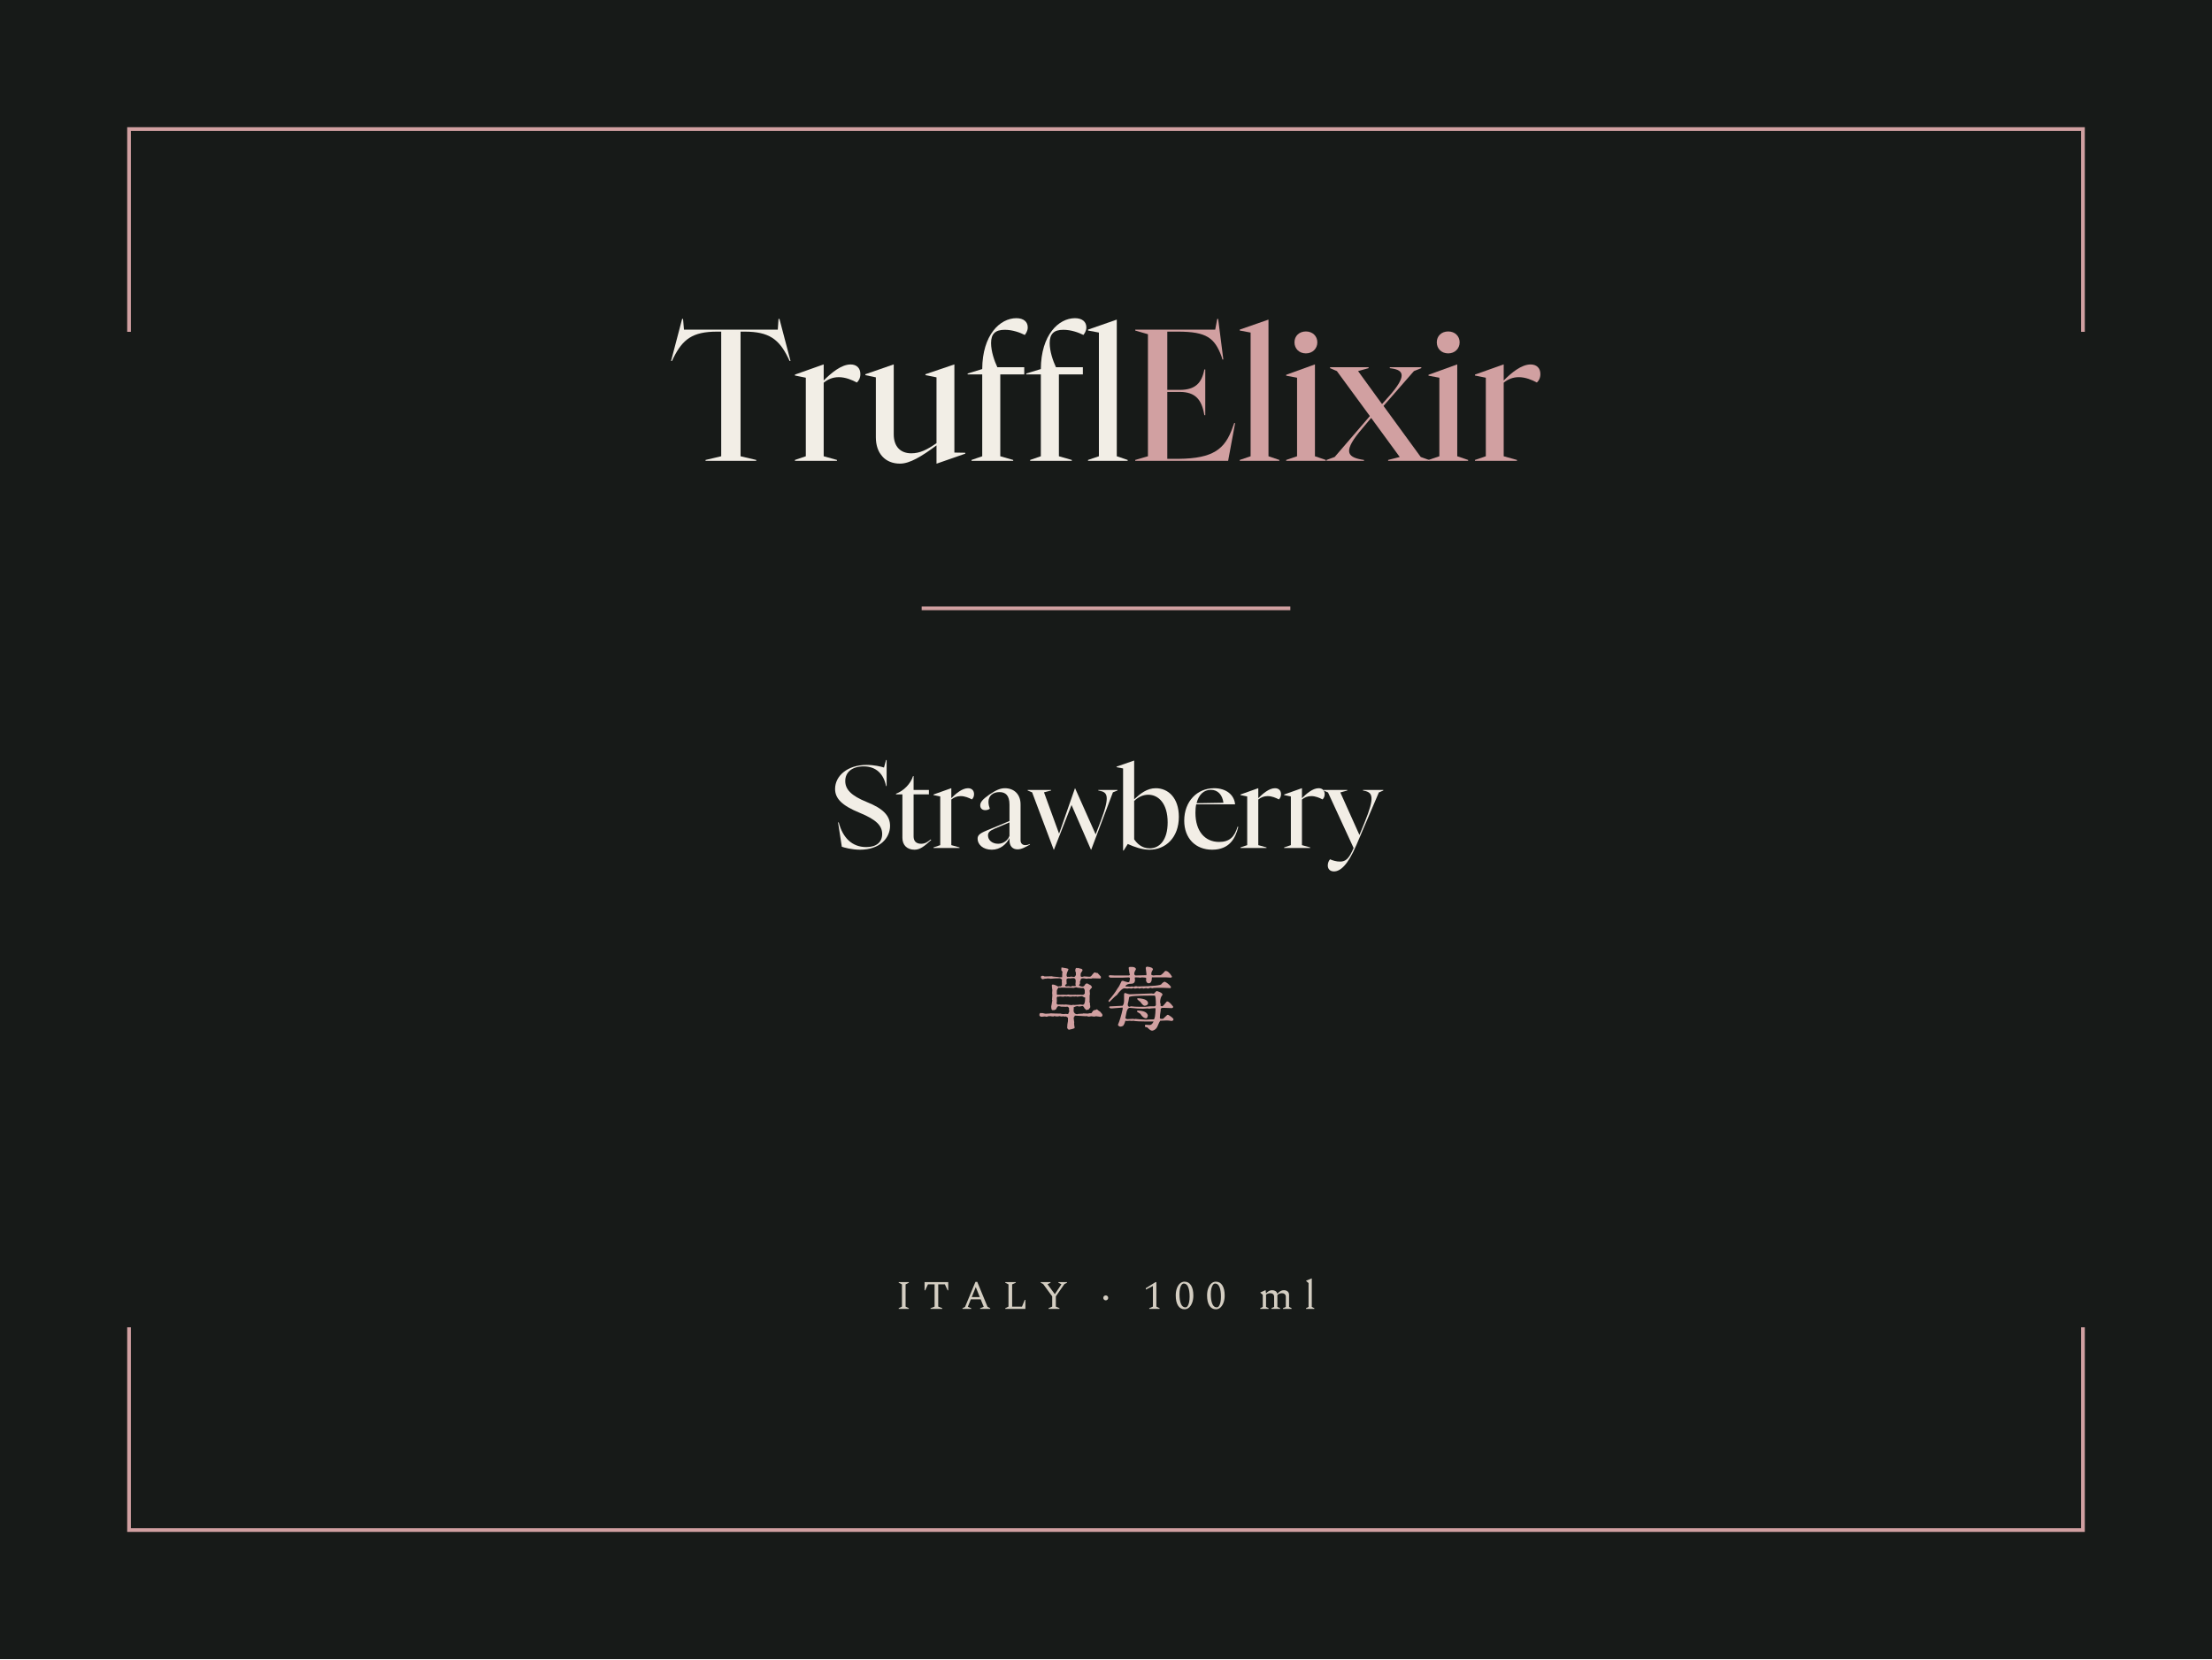
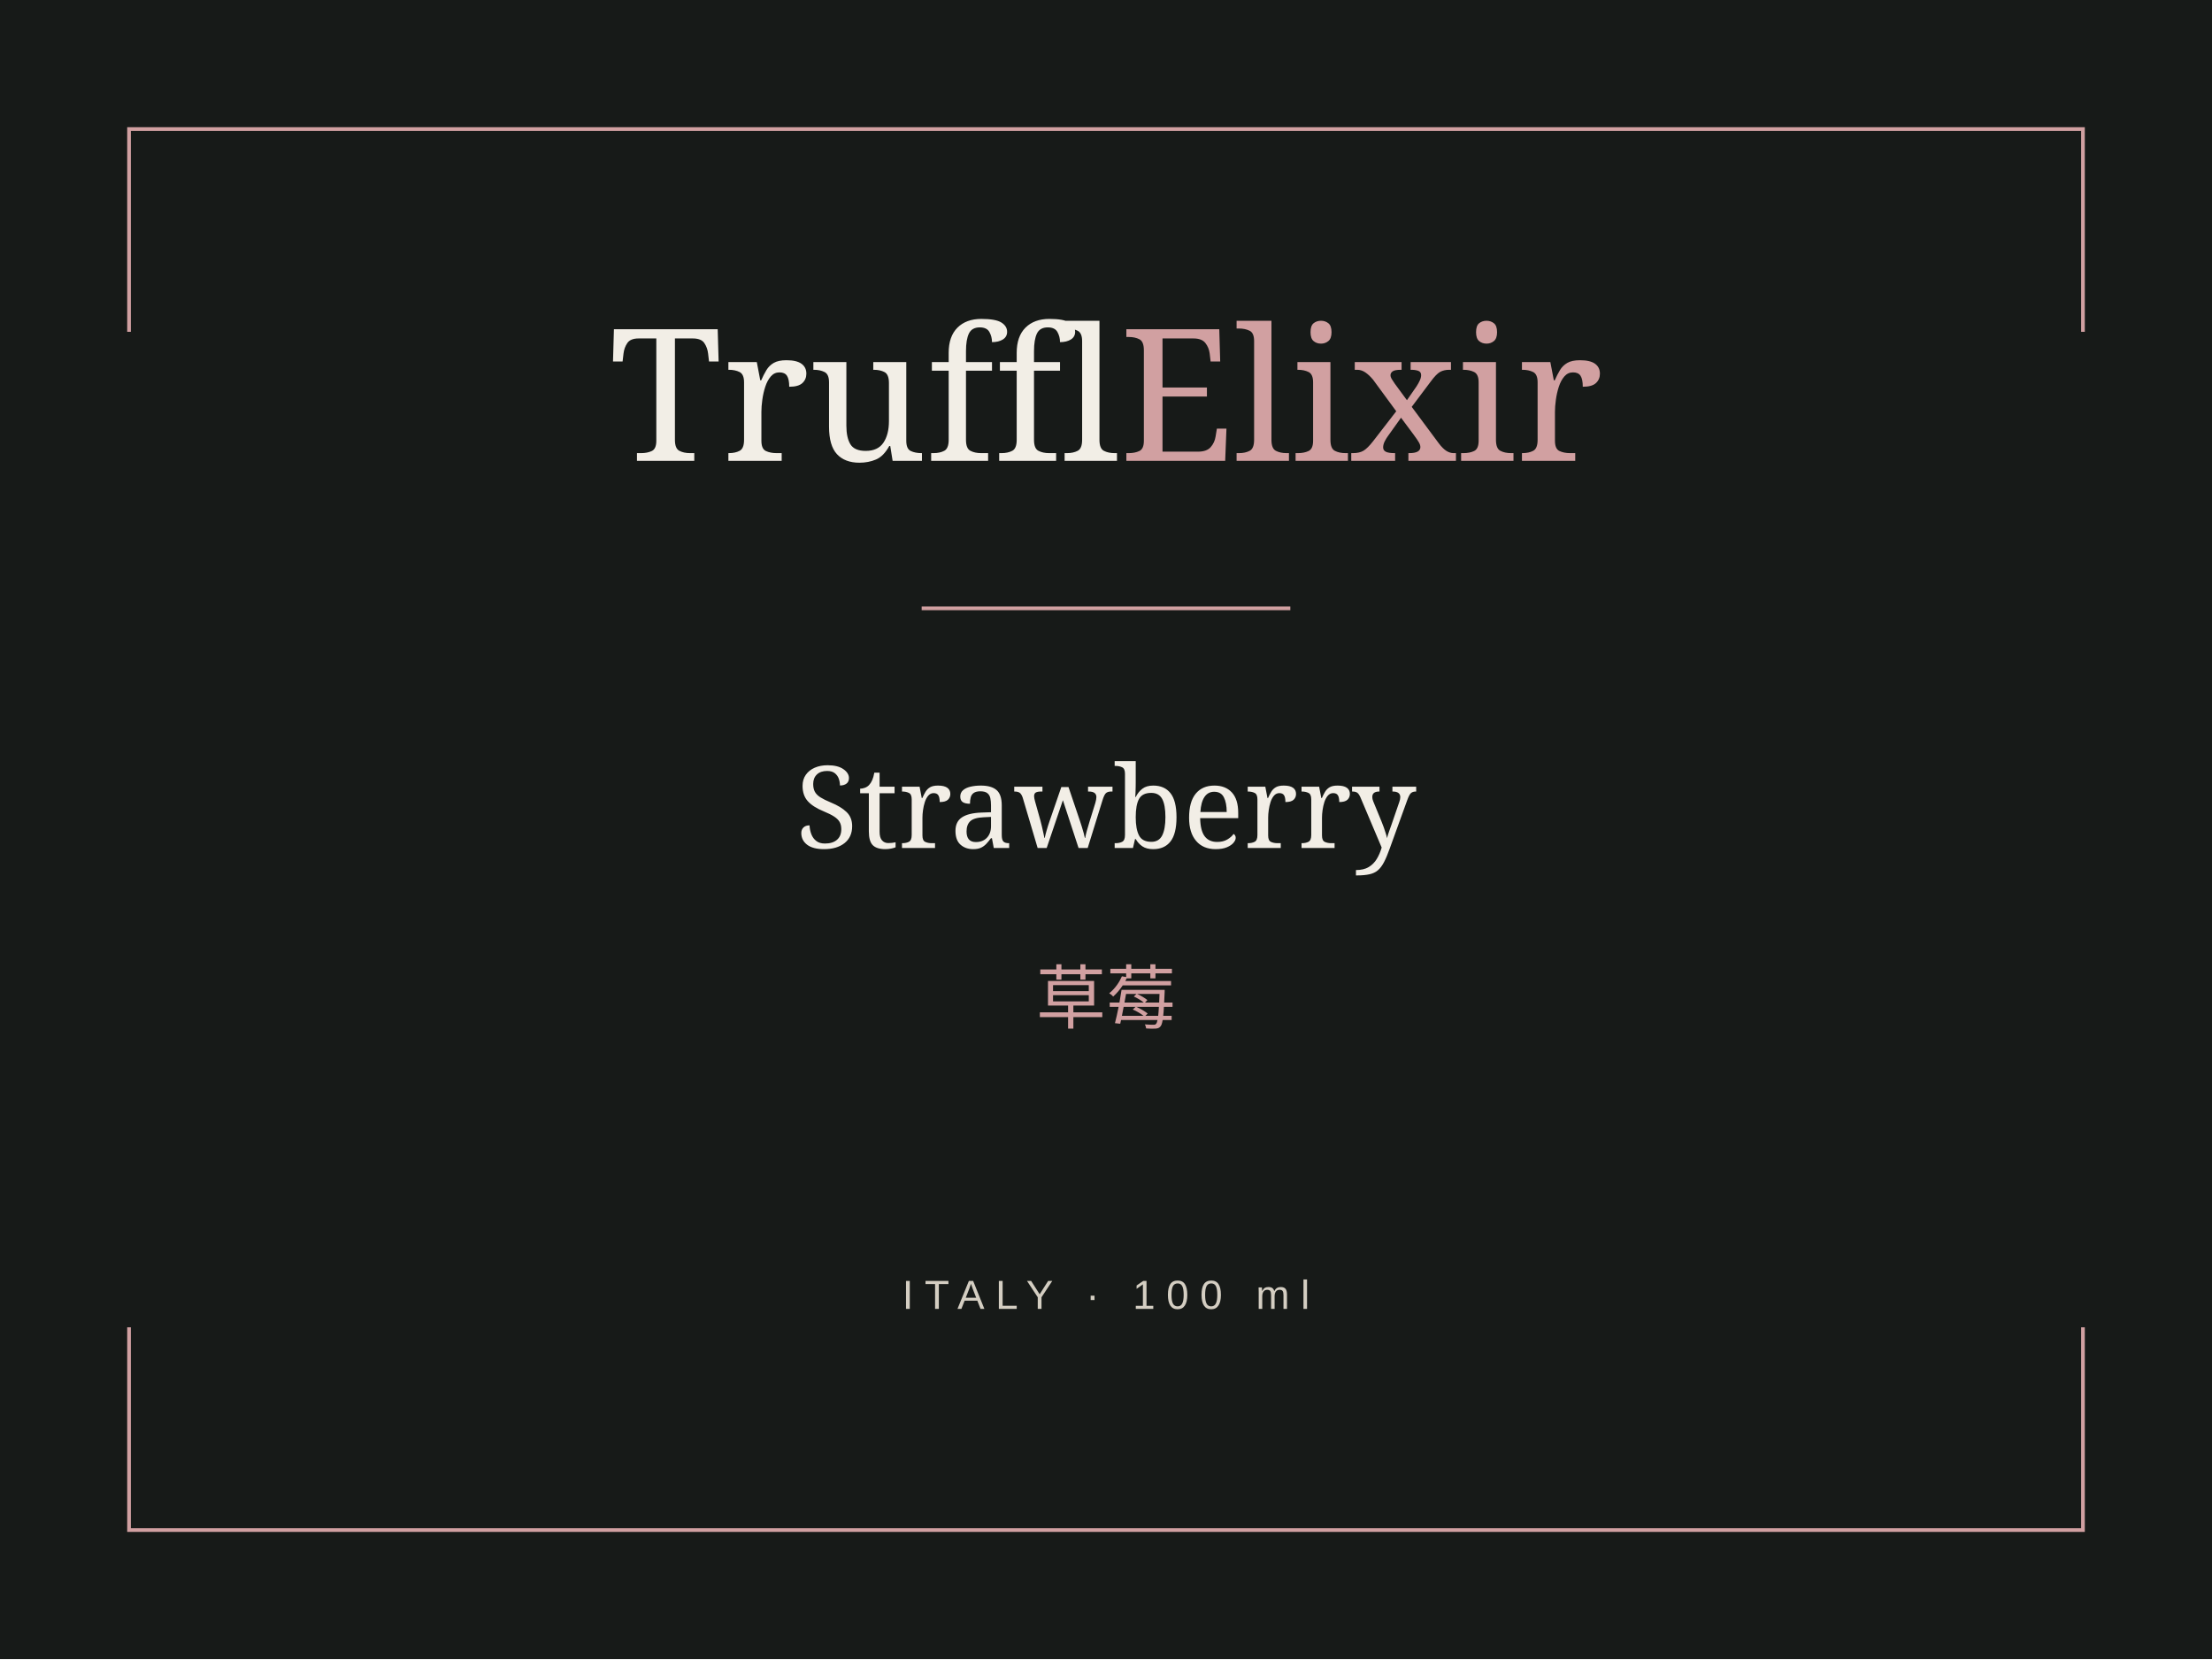
<svg xmlns="http://www.w3.org/2000/svg" width="1200" height="900" viewBox="0 0 1200 900" role="img" aria-label="TrufflElixir Strawberry, 100 ml">
  <rect width="1200" height="900" fill="#171a18" />
  <path d="M70 180V70h1060v110M70 720v110h1060V720" fill="none" stroke="#d1a0a1" stroke-width="2" />
-   <g aria-label="TrufflElixir" data-typeface="Nyght Serif">
-     <path fill="#f2eee6" transform="translate(363.150 250) scale(0.1 -0.1)" d="M196 0H471V5L386 25V701H409C541 701 595 659 644 559L652 542H657L597 770H592L588 712H79L74 770H69L9 542H14L22 559C72 659 125 701 258 701H281V25L196 5Z" />
-     <path fill="#f2eee6" transform="translate(429.750 250) scale(0.1 -0.1)" d="M15 0H243V5L171 25V424C194 443 221 454 253 454C289 454 325 439 351 425C361 434 370 449 370 471C370 504 349 523 317 523C266 523 211 476 171 436V523H170L15 468V463L74 451V25L15 5Z" />
-     <path fill="#f2eee6" transform="translate(467.950 250) scale(0.1 -0.1)" d="M203 -15C256 -15 320 24 401 84V-15H402L557 39V44L498 45V523H497L341 470V465L401 453V96C349 60 311 41 264 41C208 41 169 75 169 144V523H168L15 470V465L72 453V128C72 40 123 -15 203 -15Z" />
-     <path fill="#f2eee6" transform="translate(525.150 250) scale(0.1 -0.1)" d="M19 0H245V5L175 25V469H305V508H159C143 542 125 594 125 639C125 689 148 711 199 711C242 711 282 696 308 683C313 690 324 704 324 724C324 754 302 774 262 774C174 774 78 684 77 498L-2 474V469H77V25L19 5Z" />
-     <path fill="#f2eee6" transform="translate(556.950 250) scale(0.1 -0.1)" d="M19 0H245V5L175 25V469H305V508H159C143 542 125 594 125 639C125 689 148 711 199 711C242 711 282 696 308 683C313 690 324 704 324 724C324 754 302 774 262 774C174 774 78 684 77 498L-2 474V469H77V25L19 5Z" />
-     <path fill="#f2eee6" transform="translate(588.750 250) scale(0.1 -0.1)" d="M15 0H230V5L171 25V766H170L15 712V707L74 696V25L15 5Z" />
-     <path fill="#d1a0a1" transform="translate(613.950 250) scale(0.1 -0.1)" d="M19 0H523L561 205H556L547 180C506 65 444 13 255 11H193V374H263C345 373 380 333 394 248H399V496H394C380 422 345 386 263 385H193V701H252C407 701 450 666 487 567L492 550H497L469 770H464L453 712H19V707L88 687V25L19 5Z" />
-     <path fill="#d1a0a1" transform="translate(671.050 250) scale(0.1 -0.1)" d="M15 0H230V5L171 25V766H170L15 712V707L74 696V25L15 5Z" />
-     <path fill="#d1a0a1" transform="translate(696.250 250) scale(0.1 -0.1)" d="M15 0H230V5L171 25V523H170L15 467V462L74 451V25L15 5ZM60 643C60 609 85 583 122 583C158 583 184 609 184 643C184 677 158 702 122 702C85 702 60 677 60 643Z" />
-     <path fill="#d1a0a1" transform="translate(721.450 250) scale(0.1 -0.1)" d="M316 0H538V5L493 21L291 298L456 487L496 503V508H325V503L338 501C401 491 417 460 323 353L283 308L153 487L210 503V508H1V503L38 487L217 243L26 21L-18 5V0H185V5L172 7C90 22 72 55 177 177L224 233L379 21L316 5Z" />
-     <path fill="#d1a0a1" transform="translate(773.450 250) scale(0.1 -0.1)" d="M15 0H230V5L171 25V523H170L15 467V462L74 451V25L15 5ZM60 643C60 609 85 583 122 583C158 583 184 609 184 643C184 677 158 702 122 702C85 702 60 677 60 643Z" />
-     <path fill="#d1a0a1" transform="translate(798.650 250) scale(0.1 -0.1)" d="M15 0H243V5L171 25V424C194 443 221 454 253 454C289 454 325 439 351 425C361 434 370 449 370 471C370 504 349 523 317 523C266 523 211 476 171 436V523H170L15 468V463L74 451V25L15 5Z" />
-   </g>
+   <text x="600" y="250" text-anchor="middle" fill="#f2eee6" font-family="Georgia,serif" font-size="100">Truffl<tspan fill="#d1a0a1">Elixir</tspan>
+   </text>
  <path d="M500 330h200" stroke="#d1a0a1" stroke-width="2" />
-   <g aria-label="Strawberry" data-typeface="Nyght Serif">
-     <path fill="#f2eee6" transform="translate(450.921 460) scale(0.062 -0.062)" d="M253 -15C423 -15 515 85 515 194C515 284 452 346 312 402C176 457 123 512 123 586C123 665 185 714 284 714C393 714 459 648 480 542H485V770H480L462 704C433 713 376 727 309 727C143 727 34 631 34 517C34 434 92 372 249 308C395 248 446 195 446 122C446 52 397 8 307 8C183 8 101 89 66 224H60L93 11C113 4 179 -15 253 -15Z" />
-     <path fill="#f2eee6" transform="translate(484.897 460) scale(0.062 -0.062)" d="M181 -15C228 -15 262 11 327 70L323 75C296 53 274 37 239 37C195 37 173 61 173 101V469H307V508H173V629H168C148 563 86 499 19 475V469H75V89C75 23 118 -15 181 -15Z" />
-     <path fill="#f2eee6" transform="translate(505.481 460) scale(0.062 -0.062)" d="M15 0H243V5L171 25V424C194 443 221 454 253 454C289 454 325 439 351 425C361 434 370 449 370 471C370 504 349 523 317 523C266 523 211 476 171 436V523H170L15 468V463L74 451V25L15 5Z" />
-     <path fill="#f2eee6" transform="translate(529.165 460) scale(0.062 -0.062)" d="M143 -15C218 -15 272 34 298 87V68C298 16 325 -12 369 -12C404 -12 438 8 477 30V35C463 29 452 25 435 25C412 25 395 41 395 66V381C395 473 335 523 258 523C218 523 181 507 123 468C61 425 42 400 42 373C42 346 60 331 87 331C107 331 120 339 126 344C120 360 114 381 114 404C114 456 153 489 210 489C264 489 298 460 298 379V236L96 152C33 126 19 109 19 80C19 33 64 -15 143 -15ZM110 110C110 135 123 150 170 170L298 224V106C285 70 247 37 199 37C145 37 110 70 110 110Z" />
-     <path fill="#f2eee6" transform="translate(558.553 460) scale(0.062 -0.062)" d="M211 -15H213L367 376L537 -15H539L729 487L769 503V508H601V503L611 501C681 488 706 457 622 235L578 119L398 523H397L258 125L126 487L188 503V508H-17V503L22 487Z" />
-     <path fill="#f2eee6" transform="translate(605.115 460) scale(0.062 -0.062)" d="M67 -22H72L108 35C166 9 233 -15 298 -15C440 -15 555 92 555 273C555 438 462 523 353 523C277 523 219 477 164 426V765H163L10 712V707L67 696ZM164 76V412C197 443 238 466 287 466C377 466 457 389 457 224C457 69 386 -3 300 -3C227 -3 186 44 164 76Z" />
-     <path fill="#f2eee6" transform="translate(641.199 460) scale(0.062 -0.062)" d="M264 -15C418 -15 469 88 493 185L487 187C460 97 417 53 325 53C201 53 118 147 118 308C118 335 120 360 125 382H465C458 462 391 523 281 523C134 523 20 409 20 239C20 84 120 -15 264 -15ZM128 392C146 465 190 509 253 509C314 509 354 465 363 396Z" />
-     <path fill="#f2eee6" transform="translate(672.013 460) scale(0.062 -0.062)" d="M15 0H243V5L171 25V424C194 443 221 454 253 454C289 454 325 439 351 425C361 434 370 449 370 471C370 504 349 523 317 523C266 523 211 476 171 436V523H170L15 468V463L74 451V25L15 5Z" />
-     <path fill="#f2eee6" transform="translate(695.697 460) scale(0.062 -0.062)" d="M15 0H243V5L171 25V424C194 443 221 454 253 454C289 454 325 439 351 425C361 434 370 449 370 471C370 504 349 523 317 523C266 523 211 476 171 436V523H170L15 468V463L74 451V25L15 5Z" />
-     <path fill="#f2eee6" transform="translate(719.381 460) scale(0.062 -0.062)" d="M69 -205C122 -205 188 -155 265 25L462 486L501 503V508H323V503L333 501C408 486 428 446 339 228L292 114L125 486L186 503V508H-22V503L17 486L241 0C200 -95 172 -119 122 -119C90 -119 60 -110 35 -99C25 -110 15 -129 15 -152C15 -184 35 -205 69 -205Z" />
-   </g>
-   <g aria-label="草莓" data-typeface="京華老宋体">
-     <path fill="#d1a0a1" transform="translate(562.000 555) scale(0.038 -0.038)" d="M366 795Q449 783 464 773Q464 760 445 724Q438 702 438 696V671L450 659Q465 662 466 662Q467 662 481 659Q491 664 499 664H501Q535 660 538 660H547Q564 665 571 692Q569 711 569 724V729L562 738V754Q562 782 577 788H585Q582 788 582 782L594 788H596L653 774L664 762V749Q638 715 638 699V668L656 659L688 667Q744 664 764 662Q785 662 799 685Q828 723 838 723H845Q851 723 859 716H879L927 664V645Q923 637 920 637Q884 637 804 640Q795 635 785 635Q777 635 740 638Q740 633 741 633Q735 633 731 635L714 633Q711 637 674 640Q638 640 638 617Q638 609 631 603L633 599Q633 595 626 592L629 580V563L613 540Q634 522 666 522Q688 522 704 555Q715 567 732 567L785 538L799 517V508Q779 490 766 466L771 415Q766 398 766 387V315L763 297Q768 297 771 292V268Q775 246 775 243V224Q754 195 748 190L743 193H733L722 184Q722 185 692 212Q685 236 666 244H660Q646 239 606 237Q606 242 596 242H585Q574 242 538 226Q538 219 540 215Q538 195 538 182V168Q550 127 590 127Q590 133 674 136Q674 139 673 139Q708 136 738 136H744Q761 141 762 141H791L821 183Q815 183 815 175Q835 190 864 192Q865 197 864 197H872Q883 184 917 163Q917 162 947 127Q950 114 950 103L927 89Q881 94 860 98L831 93Q803 98 789 98Q768 93 759 93H757Q741 93 722 101Q716 98 715 98L555 107Q546 81 538 81Q545 13 547 13L545 3V-4Q545 -29 552 -60V-67Q552 -79 468 -95Q451 -82 446 -70Q446 -16 457 29V75Q445 89 426 96L422 94L419 95Q413 95 409 93Q392 94 392 99L375 95H354Q350 95 342 100Q318 95 306 95Q277 95 263 101Q254 95 250 95H245Q227 95 203 100L191 98Q187 100 175 100Q175 93 151 91Q140 95 121 95Q84 91 82 91Q63 91 50 105V131Q50 132 62 145L75 143H100Q105 139 138 134Q211 137 211 140Q274 136 354 136H353Q357 131 397 129Q421 132 424 132Q439 129 459 129L476 168Q476 174 471 198L473 212Q461 235 445 235Q437 235 428 233Q395 235 371 235H360Q338 242 318 242Q303 237 283 193Q272 193 263 186H231Q218 196 218 240Q224 262 231 313Q234 313 234 324L229 333Q234 388 234 398Q231 427 231 429Q234 451 234 473Q229 498 229 504H232Q227 514 227 531V541Q232 550 231 550H253Q281 543 318 522Q341 527 345 527V523Q369 531 371 538L369 550L371 571L369 587Q371 602 371 619V624L345 640H338Q269 640 207 633Q199 637 187 637H152L145 633Q146 633 133 635Q107 628 94 626Q85 627 71 647V664Q73 671 90 676Q109 676 122 667H152Q183 667 228 669Q235 663 322 658Q322 655 336 655H374Q376 711 376 725L380 732V735Q373 735 362 756V766Q363 795 366 795ZM490 638Q481 640 471 640Q444 640 436 624V610Q436 594 438 559Q417 547 417 545V536L426 524Q453 527 464 527H470Q486 522 489 522H500L521 531L535 529H561L569 533L564 557Q567 577 567 589V610Q567 630 545 642H541Q508 642 490 638ZM541 503Q512 505 496 505H429Q416 505 390 507Q386 505 380 505Q380 505 374 508Q360 505 352 505H331L322 509Q298 477 298 459V412Q298 406 314 404Q322 404 326 406L345 404Q361 404 392 406Q417 404 437 404Q454 408 461 408L491 404Q502 404 505 406L514 404Q554 406 573 406Q574 406 579 403L595 406H608Q611 406 615 404Q625 404 625 406Q643 404 655 404H669Q682 404 697 422V468Q687 502 671 502Q661 502 657 500Q585 504 575 512Q552 508 541 503ZM587 377Q585 377 575 382L552 379Q529 381 523 381Q507 377 499 377Q473 377 455 382L444 379Q444 379 415 382Q391 377 388 377Q360 381 343 381Q340 381 324 377Q313 379 306 379Q299 363 296 363L298 338V308Q298 296 293 278Q297 278 312 264Q330 264 345 266L357 264L369 266Q388 264 404 264L427 266L508 257Q515 257 534 262L545 259Q629 263 629 266L668 262Q702 262 702 353Q704 353 704 363Q697 363 659 384Q634 384 587 377Z" />
-     <path fill="#d1a0a1" transform="translate(600.000 555) scale(0.038 -0.038)" d="M588 806Q670 798 670 766V763Q647 732 647 705V693Q647 685 676 680L714 684H775Q791 684 845 745H851Q893 745 941 666V659Q941 656 927 649Q883 653 863 653H655Q655 569 611 569H607Q581 569 571 609Q575 624 575 636Q570 649 565 649Q548 649 515 653L489 649Q465 653 435 653H419L410 649L414 620V617Q414 562 359 562Q297 562 276 528L286 523H305Q323 523 343 519Q358 523 374 523Q394 519 397 519Q413 527 424 527Q445 527 450 523Q792 529 792 559Q811 582 836 592Q885 572 926 521V506Q926 504 916 497Q915 497 915 500Q842 504 809 504H725Q676 504 657 497L642 504Q630 504 596 493Q584 500 572 500Q538 493 529 493Q529 500 515 500L468 493Q468 500 458 500Q421 493 407 493Q407 500 393 500Q368 493 363 493L328 497Q308 493 305 493Q279 497 263 497Q224 497 155 401Q130 386 48 302H45Q41 302 36 312V322Q121 418 166 497Q187 520 223 600Q238 603 238 606Q258 597 309 584H324Q338 584 342 645Q330 649 330 653Q265 649 233 649H68Q49 649 40 667V674Q40 676 50 684Q101 680 126 680H328Q331 680 342 689Q334 702 323 792L336 802H378Q414 802 429 773Q403 729 403 704Q408 680 424 680Q460 680 574 684L578 693V697Q567 778 567 788Q573 806 588 806ZM725 458Q807 436 807 404Q773 368 773 296Q773 289 781 266Q777 259 777 249Q794 240 802 240Q814 240 868 309H874Q903 309 957 238L960 231Q960 222 943 214Q875 218 832 218H809Q788 218 781 201V181Q769 109 769 78V74Q769 68 782 61H814L875 118H889Q964 73 964 52Q957 31 936 31Q892 38 867 38Q782 34 774 34Q764 24 731 -55Q710 -94 668 -107H653Q634 -107 589 -61Q556 -56 556 -48V-33Q556 -28 565 -23Q603 -27 622 -27Q657 -27 679 23H576Q445 23 386 34Q376 34 370 31Q349 34 340 34Q333 34 294 31Q288 34 277 34Q254 -42 236 -42Q217 -50 210 -50Q182 -50 170 -25Q208 63 238 200V222Q108 210 84 210H72Q55 210 44 228Q46 240 72 240H84Q221 248 237 248Q258 273 258 323V407Q258 426 271 431Q324 412 340 412L649 424Q669 420 684 420Q717 458 725 458ZM311 273V262Q311 239 332 233Q339 233 355 240Q416 233 477 233H565Q621 240 626 240H695Q702 240 712 257Q712 393 695 393H641Q330 393 330 369Q322 310 311 273ZM458 355Q601 347 601 281Q590 248 550 248Q528 248 486 309Q477 309 445 343V351Q445 351 458 355ZM276 70Q292 57 305 57Q328 57 385 61L408 57Q414 57 414 61Q483 53 577 49Q610 53 660 53H680Q703 53 708 209L699 214Q629 210 615 206L596 210Q534 206 527 206Q450 206 340 218Q301 218 288 132Q276 76 276 70ZM450 179H462Q582 174 597 112V105Q590 69 573 69Q530 69 490 133Q441 163 441 166Q446 179 450 179Z" />
-   </g>
-   <g aria-label="ITALY · 100 ml" data-typeface="Spectral">
-     <path fill="#d4cec2" transform="translate(486.002 710) scale(0.022 -0.022)" d="M70 0V16L150 56V604L70 644V660H320V644L240 604V56L320 16V0Z" />
-     <path fill="#d4cec2" transform="translate(500.582 710) scale(0.022 -0.022)" d="M192 0V16L292 56V605H129L61 458H45V660H629V458H613L545 605H382V56L482 16V0Z" />
-     <path fill="#d4cec2" transform="translate(521.410 710) scale(0.022 -0.022)" d="M33 0V16L97 49L353 665H398L650 52L717 16V0H469V16L557 50L482 235H239L165 50L249 16V0ZM262 290H460L361 536Z" />
-     <path fill="#d4cec2" transform="translate(543.910 710) scale(0.022 -0.022)" d="M65 0V16L145 56V604L65 644V660H325V644L235 604V55H478L546 222H562V0Z" />
-     <path fill="#d4cec2" transform="translate(563.814 710) scale(0.022 -0.022)" d="M228 0V16L318 56V308L96 611L35 644V660H277V644L204 609V605L383 362L544 604V608L471 644V660H683V644L619 611L408 309V56L498 16V0Z" />
-     <path fill="#d4cec2" transform="translate(597.110 710) scale(0.022 -0.022)" d="M125 210Q100 210 82.0 228.0Q64 246 64 271Q64 296 82.0 314.0Q100 332 125 332Q150 332 168.0 314.0Q186 296 186 271Q186 246 168.0 228.0Q150 210 125 210Z" />
-     <path fill="#d4cec2" transform="translate(620.110 710) scale(0.022 -0.022)" d="M153 0V16L243 56V563L68 475V510L308 660H328V56L408 16V0Z" />
-     <path fill="#d4cec2" transform="translate(637.110 710) scale(0.022 -0.022)" d="M250 -10Q146 -10 89.5 81.0Q33 172 33 330Q33 428 60.5 504.5Q88 581 137.0 625.5Q186 670 250 670Q354 670 410.5 579.0Q467 488 467 330Q467 232 439.0 155.5Q411 79 362.5 34.5Q314 -10 250 -10ZM271 37Q304 37 327.0 71.0Q350 105 362.5 164.5Q375 224 375 299Q375 450 339.5 537.0Q304 624 233 624Q199 624 175.0 590.0Q151 556 138.0 497.0Q125 438 125 363Q125 212 161.5 124.5Q198 37 271 37Z" />
-     <path fill="#d4cec2" transform="translate(654.110 710) scale(0.022 -0.022)" d="M250 -10Q146 -10 89.5 81.0Q33 172 33 330Q33 428 60.5 504.5Q88 581 137.0 625.5Q186 670 250 670Q354 670 410.5 579.0Q467 488 467 330Q467 232 439.0 155.5Q411 79 362.5 34.5Q314 -10 250 -10ZM271 37Q304 37 327.0 71.0Q350 105 362.5 164.5Q375 224 375 299Q375 450 339.5 537.0Q304 624 233 624Q199 624 175.0 590.0Q151 556 138.0 497.0Q125 438 125 363Q125 212 161.5 124.5Q198 37 271 37Z" />
-     <path fill="#d4cec2" transform="translate(682.610 710) scale(0.022 -0.022)" d="M48 0V16L111 48V346L51 398V405L175 460H181L190 386H195Q232 424 266.5 442.0Q301 460 342 460Q390 460 424.0 438.5Q458 417 468 374H471Q513 418 549.5 439.0Q586 460 630 460Q686 460 722.5 430.5Q759 401 759 343V48L822 16V0H608V16L679 48V296Q679 340 652.5 363.0Q626 386 585 386Q551 386 521.0 375.0Q491 364 471 342V48L540 16V0H324V16L391 48V296Q391 340 364.5 363.0Q338 386 297 386Q272 386 241.0 377.0Q210 368 191 351V48L256 16V0Z" />
-     <path fill="#d4cec2" transform="translate(707.530 710) scale(0.022 -0.022)" d="M44 0V16L107 48V636L47 688V695L181 750H187V48L250 16V0Z" />
-   </g>
+   <text x="600" y="460" text-anchor="middle" fill="#f2eee6" font-family="Georgia,serif" font-size="62">Strawberry</text>
+   <text x="600" y="555" text-anchor="middle" fill="#d1a0a1" font-family="serif" font-size="38">草莓</text>
+   <text x="600" y="710" text-anchor="middle" fill="#d4cec2" font-family="Arial,sans-serif" letter-spacing="6" font-size="22">ITALY · 100 ml</text>
</svg>
